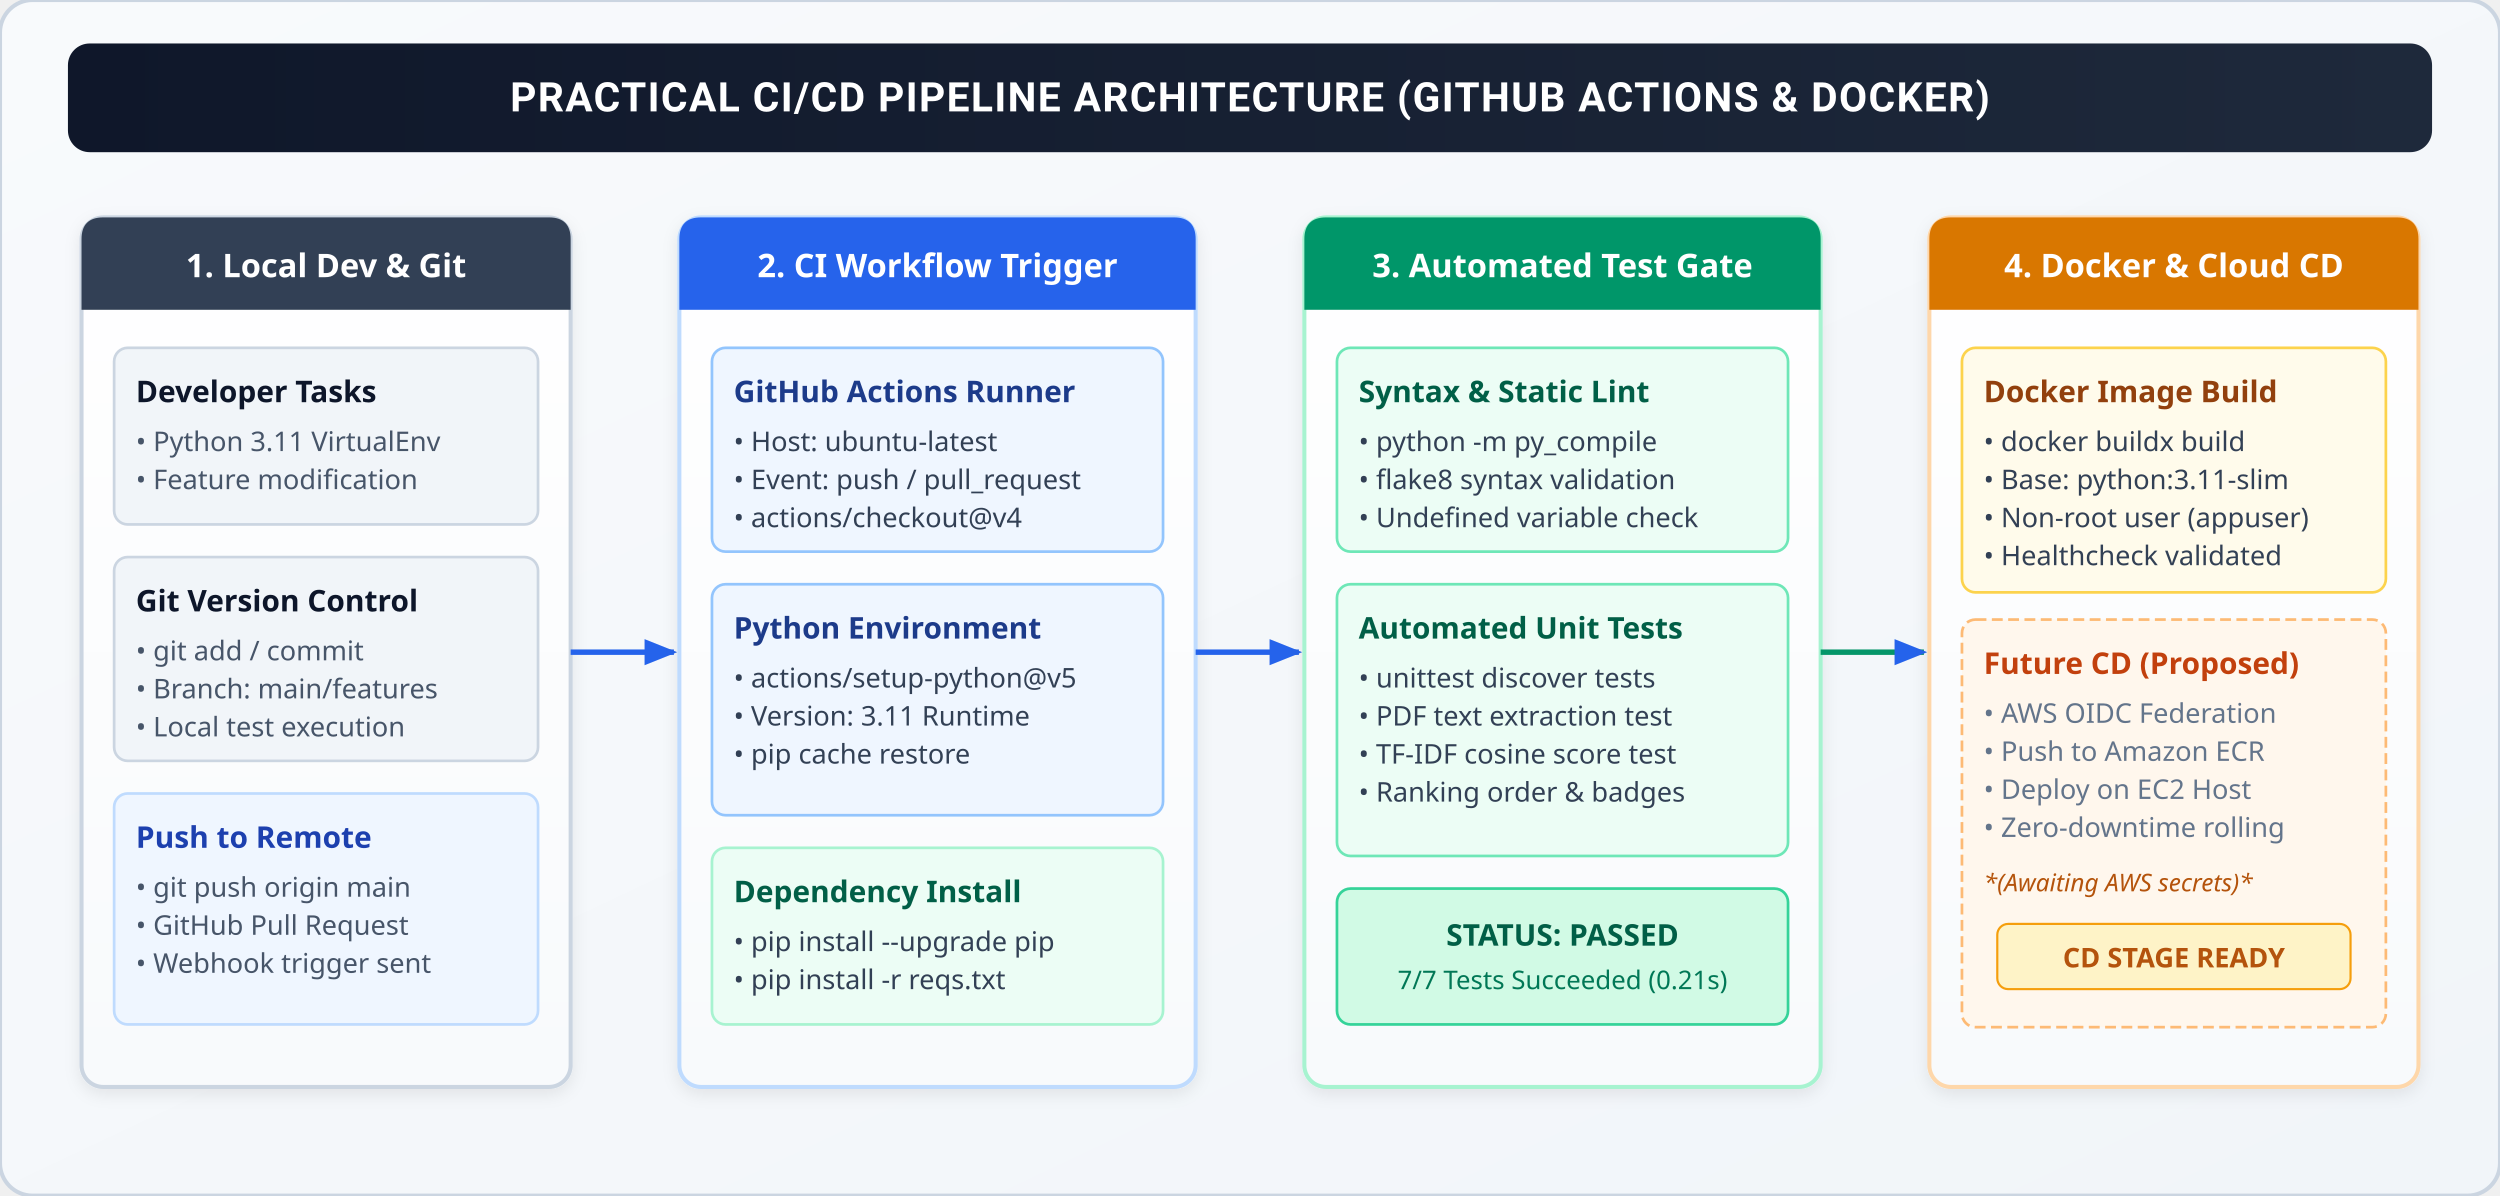
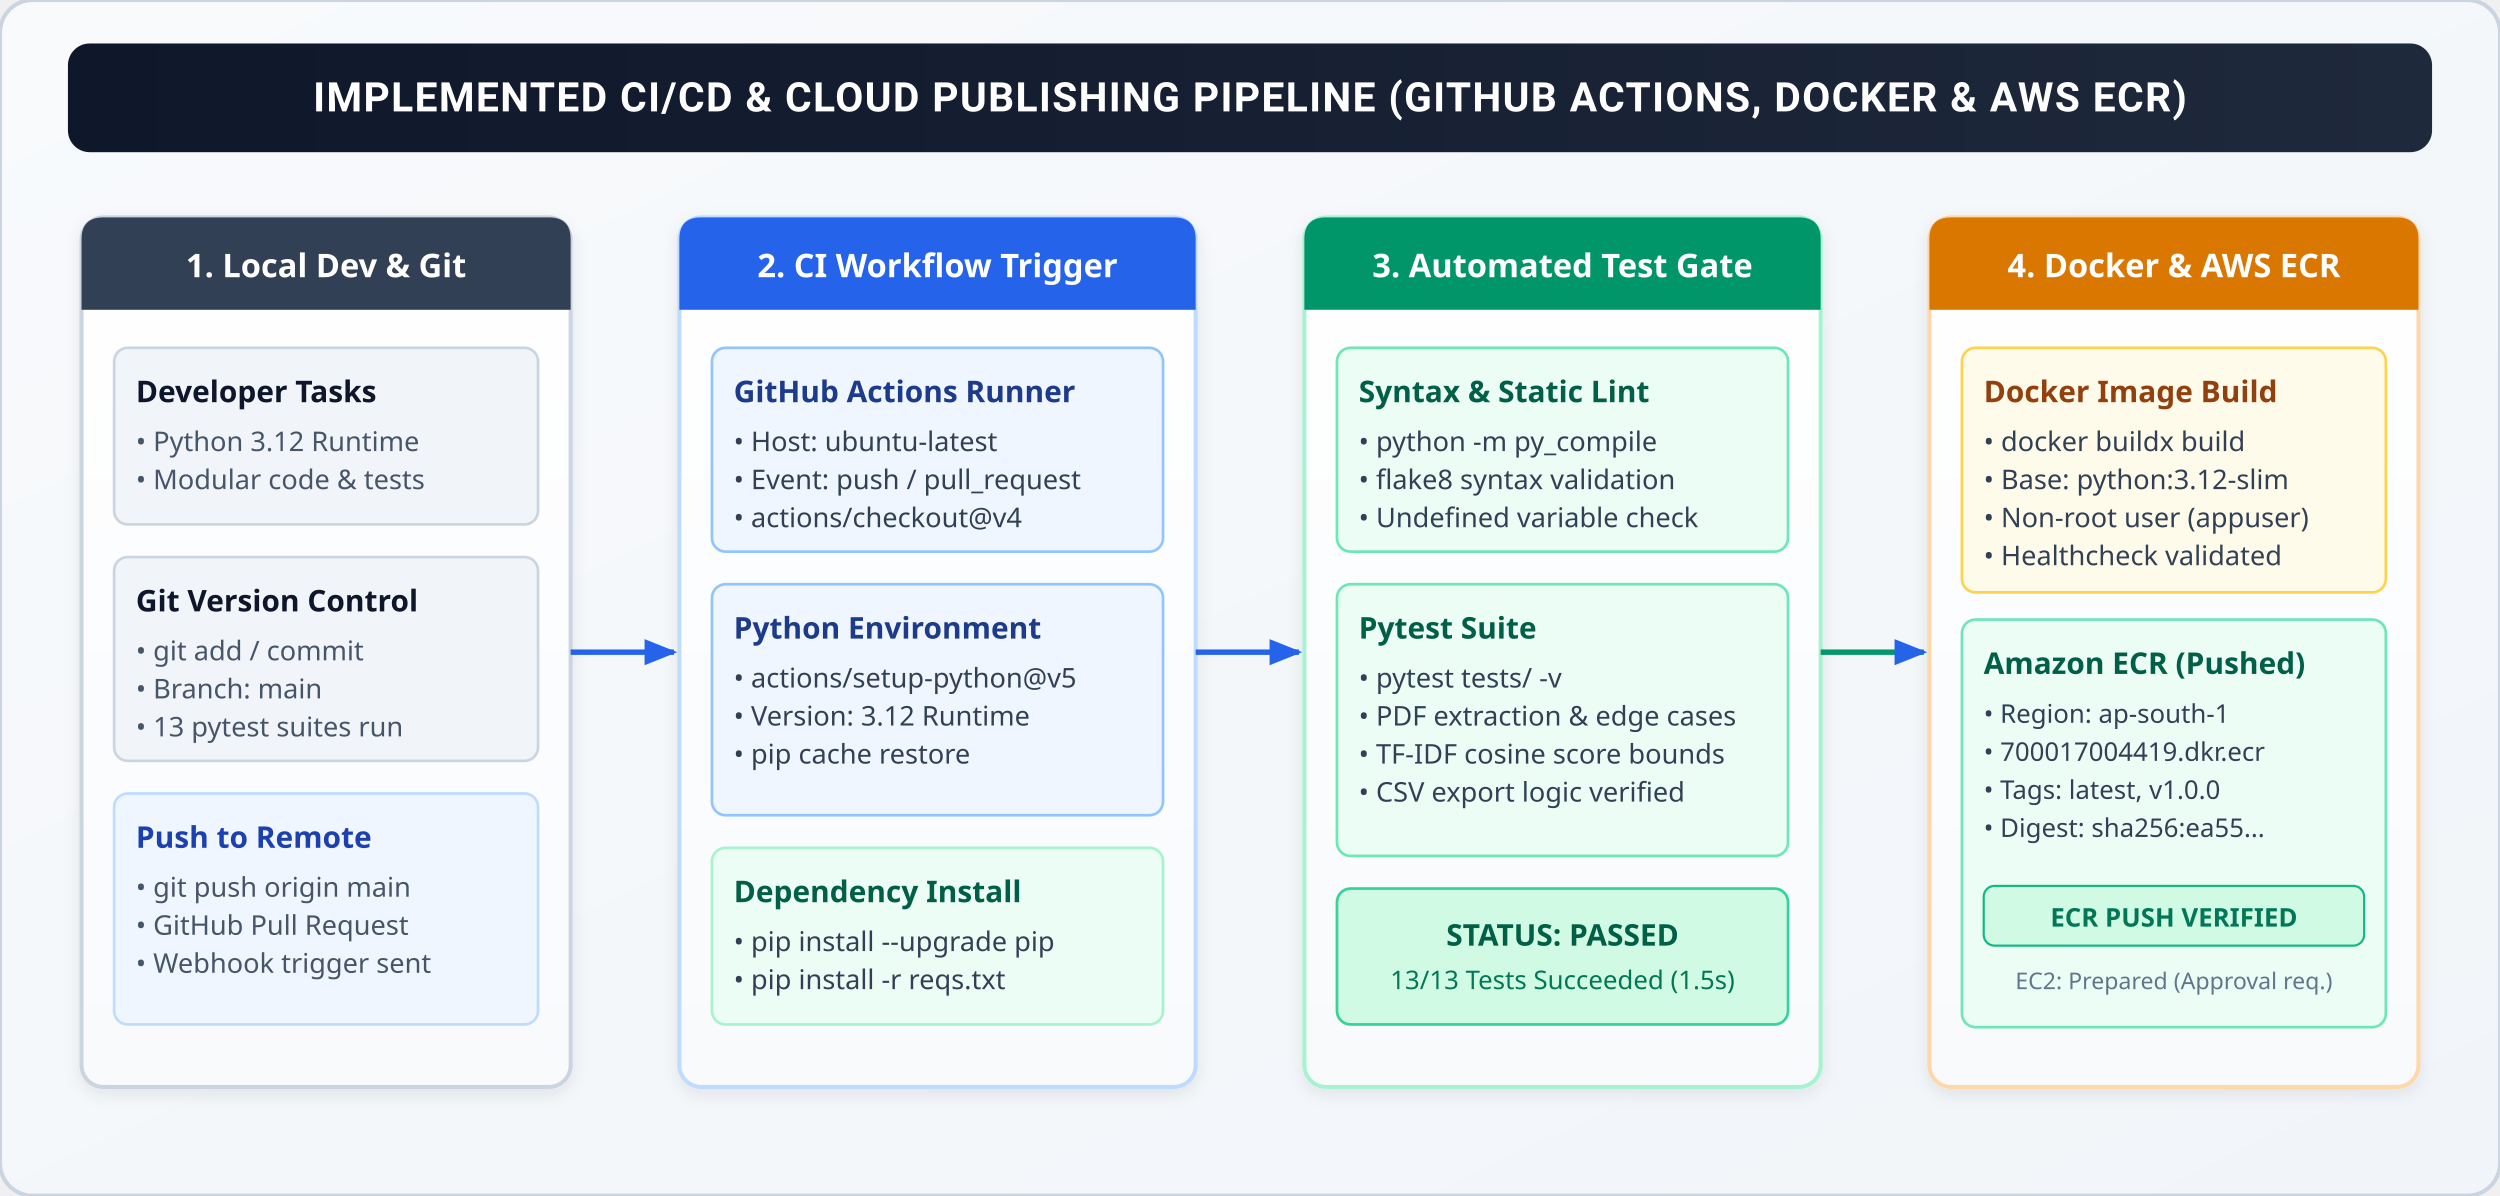
<svg xmlns="http://www.w3.org/2000/svg" viewBox="0 0 920 440" width="100%" height="100%">
  <defs>
    <linearGradient id="bgGrad2" x1="0%" y1="0%" x2="100%" y2="100%">
      <stop offset="0%" stop-color="#f8fafc" />
      <stop offset="100%" stop-color="#f1f5f9" />
    </linearGradient>
    <linearGradient id="bannerGrad" x1="0%" y1="0%" x2="100%" y2="0%">
      <stop offset="0%" stop-color="#0f172a" />
      <stop offset="100%" stop-color="#1e293b" />
    </linearGradient>
    <linearGradient id="boxGrad1" x1="0%" y1="0%" x2="0%" y2="100%">
      <stop offset="0%" stop-color="#ffffff" />
      <stop offset="100%" stop-color="#f8fafc" />
    </linearGradient>
    <filter id="shadow" x="-5%" y="-5%" width="115%" height="115%">
      <feDropShadow dx="0" dy="2" stdDeviation="3" flood-color="#0f172a" flood-opacity="0.08" />
    </filter>
    <marker id="arrowHead" viewBox="0 0 10 10" refX="9" refY="5" markerWidth="6" markerHeight="6" orient="auto-start-reverse">
      <path d="M 0 1 L 10 5 L 0 9 z" fill="#2563eb" />
    </marker>
    <marker id="arrowDashed" viewBox="0 0 10 10" refX="9" refY="5" markerWidth="6" markerHeight="6" orient="auto-start-reverse">
      <path d="M 0 1 L 10 5 L 0 9 z" fill="#64748b" />
    </marker>
  </defs>
  <rect width="920" height="440" rx="12" fill="url(#bgGrad2)" stroke="#cbd5e1" stroke-width="1.5" />
  <rect x="25" y="16" width="870" height="40" rx="8" fill="url(#bannerGrad)" />
  <text x="460" y="41" fill="#ffffff" font-family="'Segoe UI', Roboto, sans-serif" font-size="15" font-weight="700" text-anchor="middle" letter-spacing="0.5">
-     PRACTICAL CI/CD PIPELINE ARCHITECTURE (GITHUB ACTIONS &amp; DOCKER)
+     IMPLEMENTED CI/CD &amp; CLOUD PUBLISHING PIPELINE (GITHUB ACTIONS, DOCKER &amp; AWS ECR)
  </text>
  <g transform="translate(30, 80)" filter="url(#shadow)">
    <rect width="180" height="320" rx="8" fill="url(#boxGrad1)" stroke="#cbd5e1" stroke-width="1.5" />
    <path d="M 0 8 Q 0 0 8 0 L 172 0 Q 180 0 180 8 L 180 34 L 0 34 Z" fill="#334155" />
    <text x="90" y="22" fill="#ffffff" font-family="sans-serif" font-size="12" font-weight="600" text-anchor="middle">1. Local Dev &amp; Git</text>
    <rect x="12" y="48" width="156" height="65" rx="5" fill="#f1f5f9" stroke="#cbd5e1" stroke-width="1" />
    <text x="20" y="68" fill="#0f172a" font-family="sans-serif" font-size="11" font-weight="700">Developer Tasks</text>
-     <text x="20" y="86" fill="#475569" font-family="sans-serif" font-size="10">• Python 3.11 VirtualEnv</text>
-     <text x="20" y="100" fill="#475569" font-family="sans-serif" font-size="10">• Feature modification</text>
+     <text x="20" y="86" fill="#475569" font-family="sans-serif" font-size="10">• Python 3.12 Runtime</text>
+     <text x="20" y="100" fill="#475569" font-family="sans-serif" font-size="10">• Modular code &amp; tests</text>
    <rect x="12" y="125" width="156" height="75" rx="5" fill="#f1f5f9" stroke="#cbd5e1" stroke-width="1" />
    <text x="20" y="145" fill="#0f172a" font-family="sans-serif" font-size="11" font-weight="700">Git Version Control</text>
    <text x="20" y="163" fill="#475569" font-family="sans-serif" font-size="10">• git add / commit</text>
-     <text x="20" y="177" fill="#475569" font-family="sans-serif" font-size="10">• Branch: main/features</text>
-     <text x="20" y="191" fill="#475569" font-family="sans-serif" font-size="10">• Local test execution</text>
+     <text x="20" y="177" fill="#475569" font-family="sans-serif" font-size="10">• Branch: main</text>
+     <text x="20" y="191" fill="#475569" font-family="sans-serif" font-size="10">• 13 pytest suites run</text>
    <rect x="12" y="212" width="156" height="85" rx="5" fill="#eff6ff" stroke="#bfdbfe" stroke-width="1" />
    <text x="20" y="232" fill="#1e40af" font-family="sans-serif" font-size="11" font-weight="700">Push to Remote</text>
    <text x="20" y="250" fill="#475569" font-family="sans-serif" font-size="10">• git push origin main</text>
    <text x="20" y="264" fill="#475569" font-family="sans-serif" font-size="10">• GitHub Pull Request</text>
    <text x="20" y="278" fill="#475569" font-family="sans-serif" font-size="10">• Webhook trigger sent</text>
  </g>
  <line x1="210" y1="240" x2="248" y2="240" stroke="#2563eb" stroke-width="2" marker-end="url(#arrowHead)" />
  <g transform="translate(250, 80)" filter="url(#shadow)">
    <rect width="190" height="320" rx="8" fill="url(#boxGrad1)" stroke="#bfdbfe" stroke-width="1.5" />
    <path d="M 0 8 Q 0 0 8 0 L 182 0 Q 190 0 190 8 L 190 34 L 0 34 Z" fill="#2563eb" />
    <text x="95" y="22" fill="#ffffff" font-family="sans-serif" font-size="12" font-weight="600" text-anchor="middle">2. CI Workflow Trigger</text>
    <rect x="12" y="48" width="166" height="75" rx="5" fill="#eff6ff" stroke="#93c5fd" stroke-width="1" />
    <text x="20" y="68" fill="#1e3a8a" font-family="sans-serif" font-size="11" font-weight="700">GitHub Actions Runner</text>
    <text x="20" y="86" fill="#334155" font-family="sans-serif" font-size="10">• Host: ubuntu-latest</text>
    <text x="20" y="100" fill="#334155" font-family="sans-serif" font-size="10">• Event: push / pull_request</text>
    <text x="20" y="114" fill="#334155" font-family="sans-serif" font-size="10">• actions/checkout@v4</text>
    <rect x="12" y="135" width="166" height="85" rx="5" fill="#eff6ff" stroke="#93c5fd" stroke-width="1" />
    <text x="20" y="155" fill="#1e3a8a" font-family="sans-serif" font-size="11" font-weight="700">Python Environment</text>
    <text x="20" y="173" fill="#334155" font-family="sans-serif" font-size="10">• actions/setup-python@v5</text>
-     <text x="20" y="187" fill="#334155" font-family="sans-serif" font-size="10">• Version: 3.11 Runtime</text>
+     <text x="20" y="187" fill="#334155" font-family="sans-serif" font-size="10">• Version: 3.12 Runtime</text>
    <text x="20" y="201" fill="#334155" font-family="sans-serif" font-size="10">• pip cache restore</text>
    <rect x="12" y="232" width="166" height="65" rx="5" fill="#ecfdf5" stroke="#a7f3d0" stroke-width="1" />
    <text x="20" y="252" fill="#065f46" font-family="sans-serif" font-size="11" font-weight="700">Dependency Install</text>
    <text x="20" y="270" fill="#334155" font-family="sans-serif" font-size="10">• pip install --upgrade pip</text>
    <text x="20" y="284" fill="#334155" font-family="sans-serif" font-size="10">• pip install -r reqs.txt</text>
  </g>
  <line x1="440" y1="240" x2="478" y2="240" stroke="#2563eb" stroke-width="2" marker-end="url(#arrowHead)" />
  <g transform="translate(480, 80)" filter="url(#shadow)">
    <rect width="190" height="320" rx="8" fill="url(#boxGrad1)" stroke="#a7f3d0" stroke-width="1.5" />
    <path d="M 0 8 Q 0 0 8 0 L 182 0 Q 190 0 190 8 L 190 34 L 0 34 Z" fill="#059669" />
    <text x="95" y="22" fill="#ffffff" font-family="sans-serif" font-size="12" font-weight="600" text-anchor="middle">3. Automated Test Gate</text>
    <rect x="12" y="48" width="166" height="75" rx="5" fill="#ecfdf5" stroke="#6ee7b7" stroke-width="1" />
    <text x="20" y="68" fill="#065f46" font-family="sans-serif" font-size="11" font-weight="700">Syntax &amp; Static Lint</text>
    <text x="20" y="86" fill="#334155" font-family="sans-serif" font-size="10">• python -m py_compile</text>
    <text x="20" y="100" fill="#334155" font-family="sans-serif" font-size="10">• flake8 syntax validation</text>
    <text x="20" y="114" fill="#334155" font-family="sans-serif" font-size="10">• Undefined variable check</text>
    <rect x="12" y="135" width="166" height="100" rx="5" fill="#ecfdf5" stroke="#6ee7b7" stroke-width="1" />
-     <text x="20" y="155" fill="#065f46" font-family="sans-serif" font-size="11" font-weight="700">Automated Unit Tests</text>
-     <text x="20" y="173" fill="#334155" font-family="sans-serif" font-size="10">• unittest discover tests</text>
-     <text x="20" y="187" fill="#334155" font-family="sans-serif" font-size="10">• PDF text extraction test</text>
-     <text x="20" y="201" fill="#334155" font-family="sans-serif" font-size="10">• TF-IDF cosine score test</text>
-     <text x="20" y="215" fill="#334155" font-family="sans-serif" font-size="10">• Ranking order &amp; badges</text>
+     <text x="20" y="155" fill="#065f46" font-family="sans-serif" font-size="11" font-weight="700">Pytest Suite</text>
+     <text x="20" y="173" fill="#334155" font-family="sans-serif" font-size="10">• pytest tests/ -v</text>
+     <text x="20" y="187" fill="#334155" font-family="sans-serif" font-size="10">• PDF extraction &amp; edge cases</text>
+     <text x="20" y="201" fill="#334155" font-family="sans-serif" font-size="10">• TF-IDF cosine score bounds</text>
+     <text x="20" y="215" fill="#334155" font-family="sans-serif" font-size="10">• CSV export logic verified</text>
    <rect x="12" y="247" width="166" height="50" rx="5" fill="#d1fae5" stroke="#34d399" stroke-width="1" />
    <text x="95" y="268" fill="#065f46" font-family="sans-serif" font-size="11" font-weight="700" text-anchor="middle">STATUS: PASSED</text>
-     <text x="95" y="284" fill="#047857" font-family="sans-serif" font-size="9.5" text-anchor="middle">7/7 Tests Succeeded (0.21s)</text>
+     <text x="95" y="284" fill="#047857" font-family="sans-serif" font-size="9.5" text-anchor="middle">13/13 Tests Succeeded (1.5s)</text>
  </g>
  <line x1="670" y1="240" x2="708" y2="240" stroke="#059669" stroke-width="2" marker-end="url(#arrowHead)" />
  <g transform="translate(710, 80)" filter="url(#shadow)">
    <rect width="180" height="320" rx="8" fill="url(#boxGrad1)" stroke="#fed7aa" stroke-width="1.5" />
    <path d="M 0 8 Q 0 0 8 0 L 172 0 Q 180 0 180 8 L 180 34 L 0 34 Z" fill="#d97706" />
-     <text x="90" y="22" fill="#ffffff" font-family="sans-serif" font-size="12" font-weight="600" text-anchor="middle">4. Docker &amp; Cloud CD</text>
+     <text x="90" y="22" fill="#ffffff" font-family="sans-serif" font-size="12" font-weight="600" text-anchor="middle">4. Docker &amp; AWS ECR</text>
    <rect x="12" y="48" width="156" height="90" rx="5" fill="#fffbeb" stroke="#fcd34d" stroke-width="1" />
    <text x="20" y="68" fill="#92400e" font-family="sans-serif" font-size="11" font-weight="700">Docker Image Build</text>
    <text x="20" y="86" fill="#334155" font-family="sans-serif" font-size="10">• docker buildx build</text>
-     <text x="20" y="100" fill="#334155" font-family="sans-serif" font-size="10">• Base: python:3.11-slim</text>
+     <text x="20" y="100" fill="#334155" font-family="sans-serif" font-size="10">• Base: python:3.12-slim</text>
    <text x="20" y="114" fill="#334155" font-family="sans-serif" font-size="10">• Non-root user (appuser)</text>
    <text x="20" y="128" fill="#334155" font-family="sans-serif" font-size="10">• Healthcheck validated</text>
-     <rect x="12" y="148" width="156" height="150" rx="5" fill="#fff7ed" stroke="#fdba74" stroke-width="1" stroke-dasharray="4 2" />
-     <text x="20" y="168" fill="#c2410c" font-family="sans-serif" font-size="11" font-weight="700">Future CD (Proposed)</text>
-     <text x="20" y="186" fill="#64748b" font-family="sans-serif" font-size="10">• AWS OIDC Federation</text>
-     <text x="20" y="200" fill="#64748b" font-family="sans-serif" font-size="10">• Push to Amazon ECR</text>
-     <text x="20" y="214" fill="#64748b" font-family="sans-serif" font-size="10">• Deploy on EC2 Host</text>
-     <text x="20" y="228" fill="#64748b" font-family="sans-serif" font-size="10">• Zero-downtime rolling</text>
-     <text x="20" y="248" fill="#b45309" font-family="sans-serif" font-size="9" font-style="italic">*(Awaiting AWS secrets)*</text>
-     <rect x="25" y="260" width="130" height="24" rx="4" fill="#fef3c7" stroke="#f59e0b" stroke-width="0.8" />
-     <text x="90" y="276" fill="#b45309" font-family="sans-serif" font-size="10" font-weight="700" text-anchor="middle">CD STAGE READY</text>
+     <rect x="12" y="148" width="156" height="150" rx="5" fill="#ecfdf5" stroke="#6ee7b7" stroke-width="1" />
+     <text x="20" y="168" fill="#065f46" font-family="sans-serif" font-size="11" font-weight="700">Amazon ECR (Pushed)</text>
+     <text x="20" y="186" fill="#334155" font-family="sans-serif" font-size="9.5">• Region: ap-south-1</text>
+     <text x="20" y="200" fill="#334155" font-family="sans-serif" font-size="9.5">• 700017004419.dkr.ecr</text>
+     <text x="20" y="214" fill="#334155" font-family="sans-serif" font-size="9.5">• Tags: latest, v1.0.0</text>
+     <text x="20" y="228" fill="#334155" font-family="sans-serif" font-size="9.5">• Digest: sha256:ea55...</text>
+     <rect x="20" y="246" width="140" height="22" rx="4" fill="#d1fae5" stroke="#10b981" stroke-width="0.8" />
+     <text x="90" y="261" fill="#047857" font-family="sans-serif" font-size="9.5" font-weight="700" text-anchor="middle">ECR PUSH VERIFIED</text>
+     <text x="90" y="284" fill="#64748b" font-family="sans-serif" font-size="8.5" text-anchor="middle">EC2: Prepared (Approval req.)</text>
  </g>
</svg>
